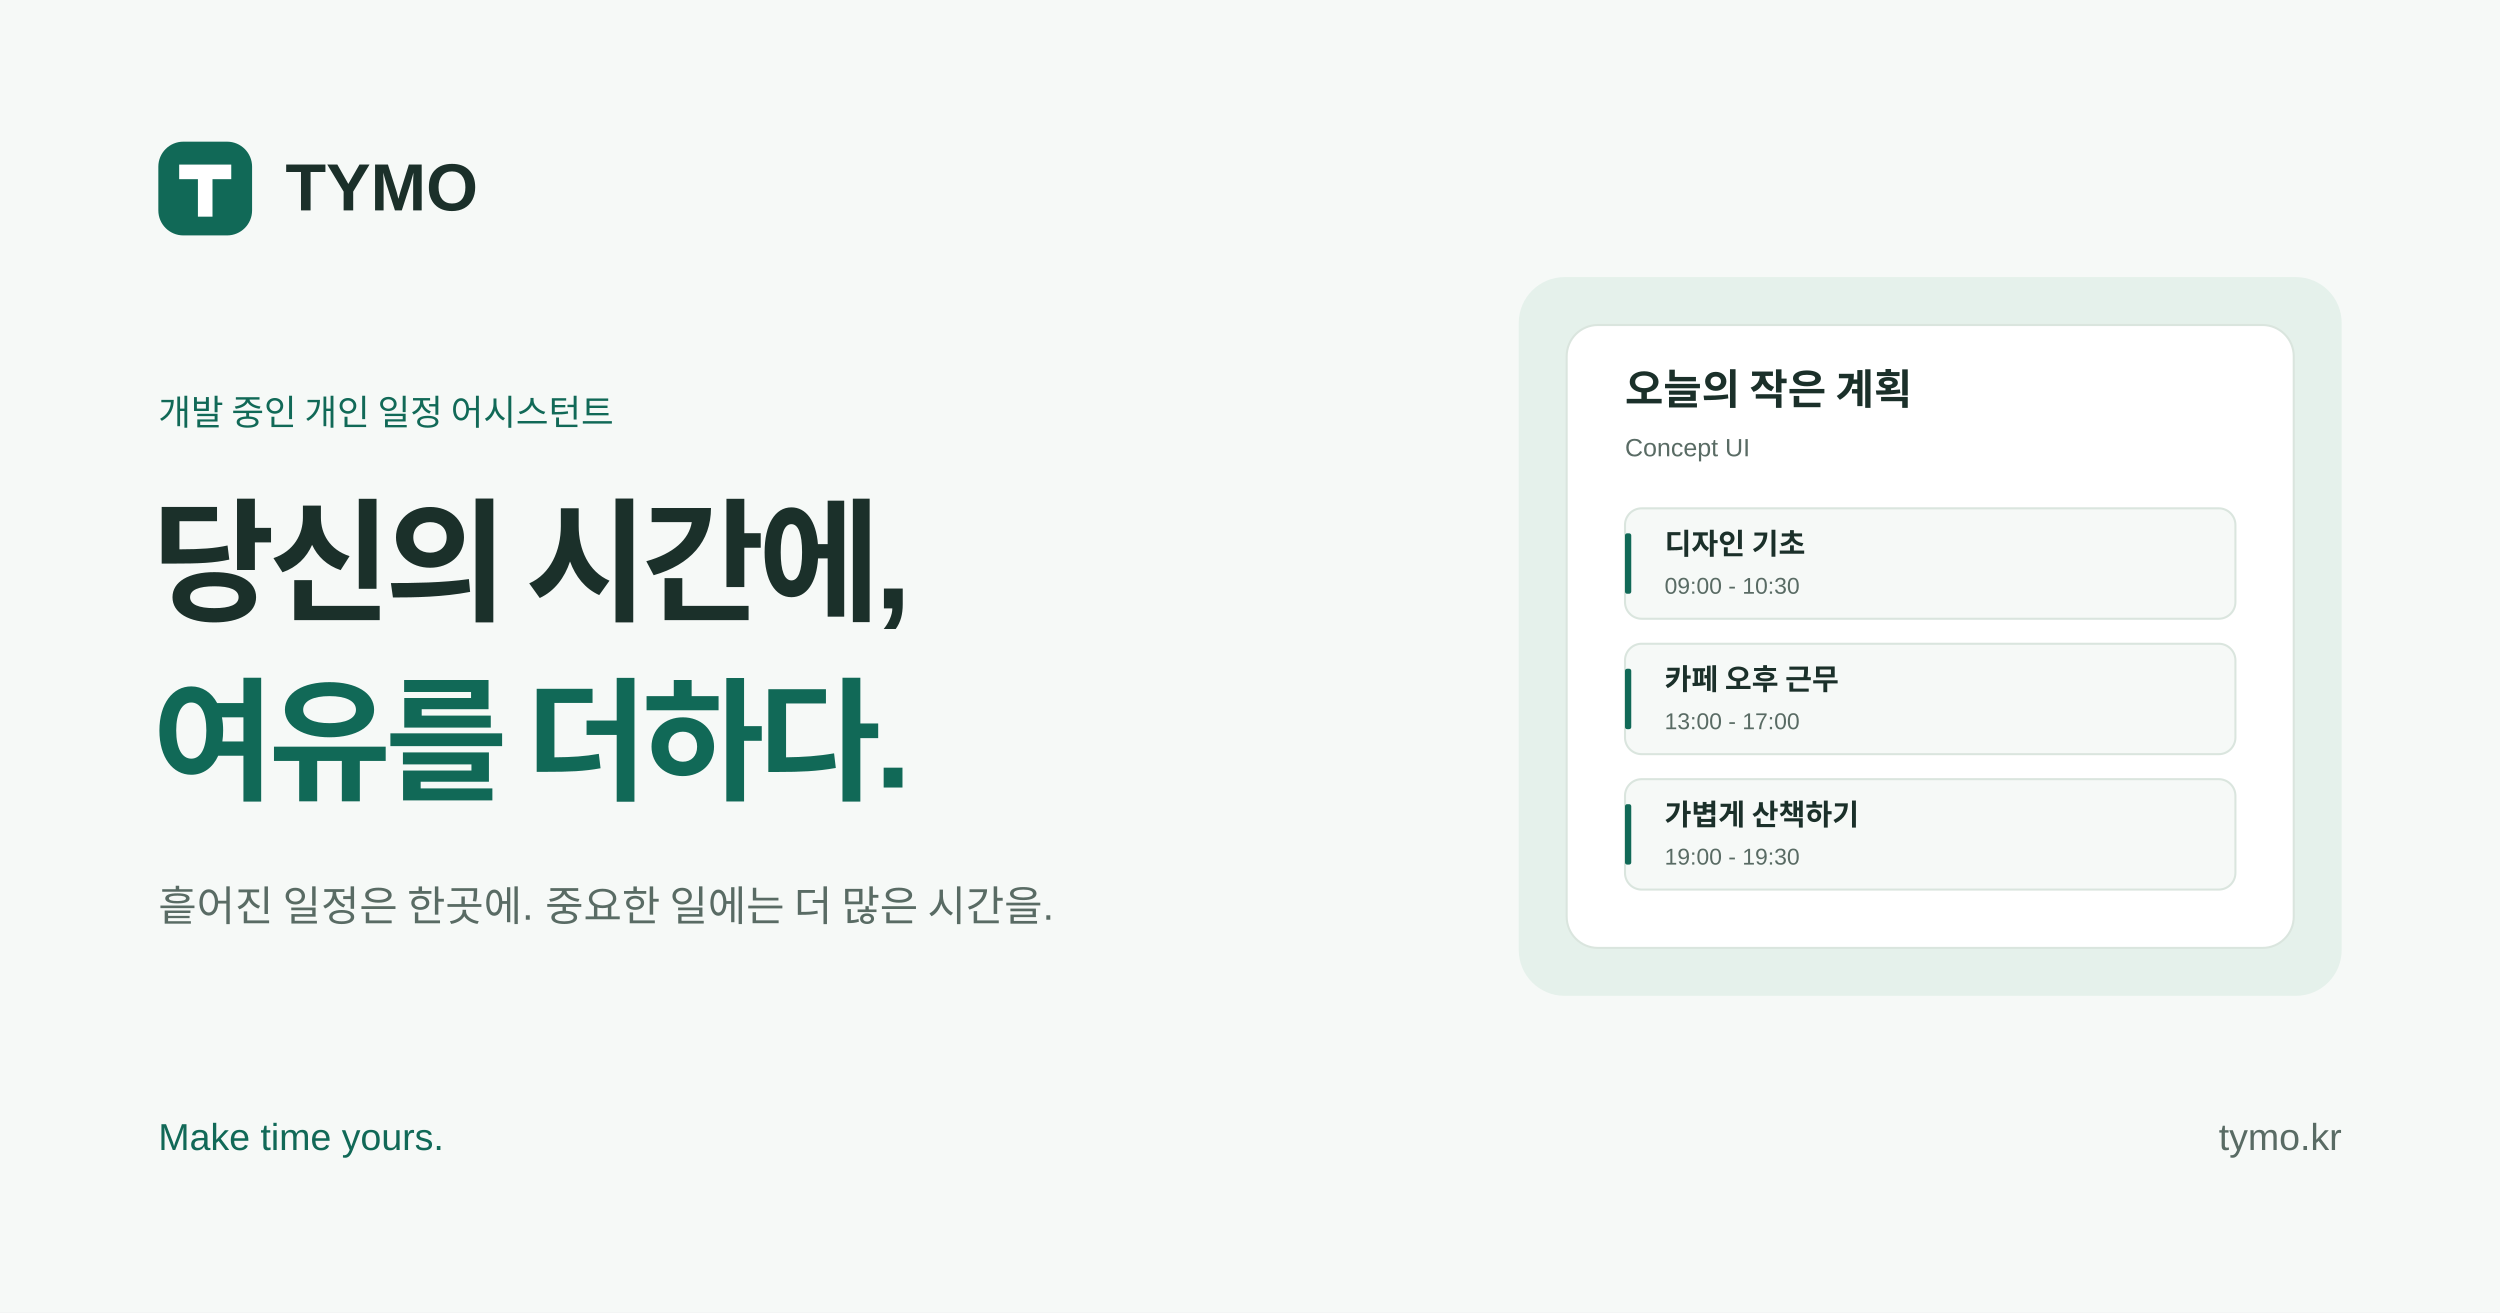
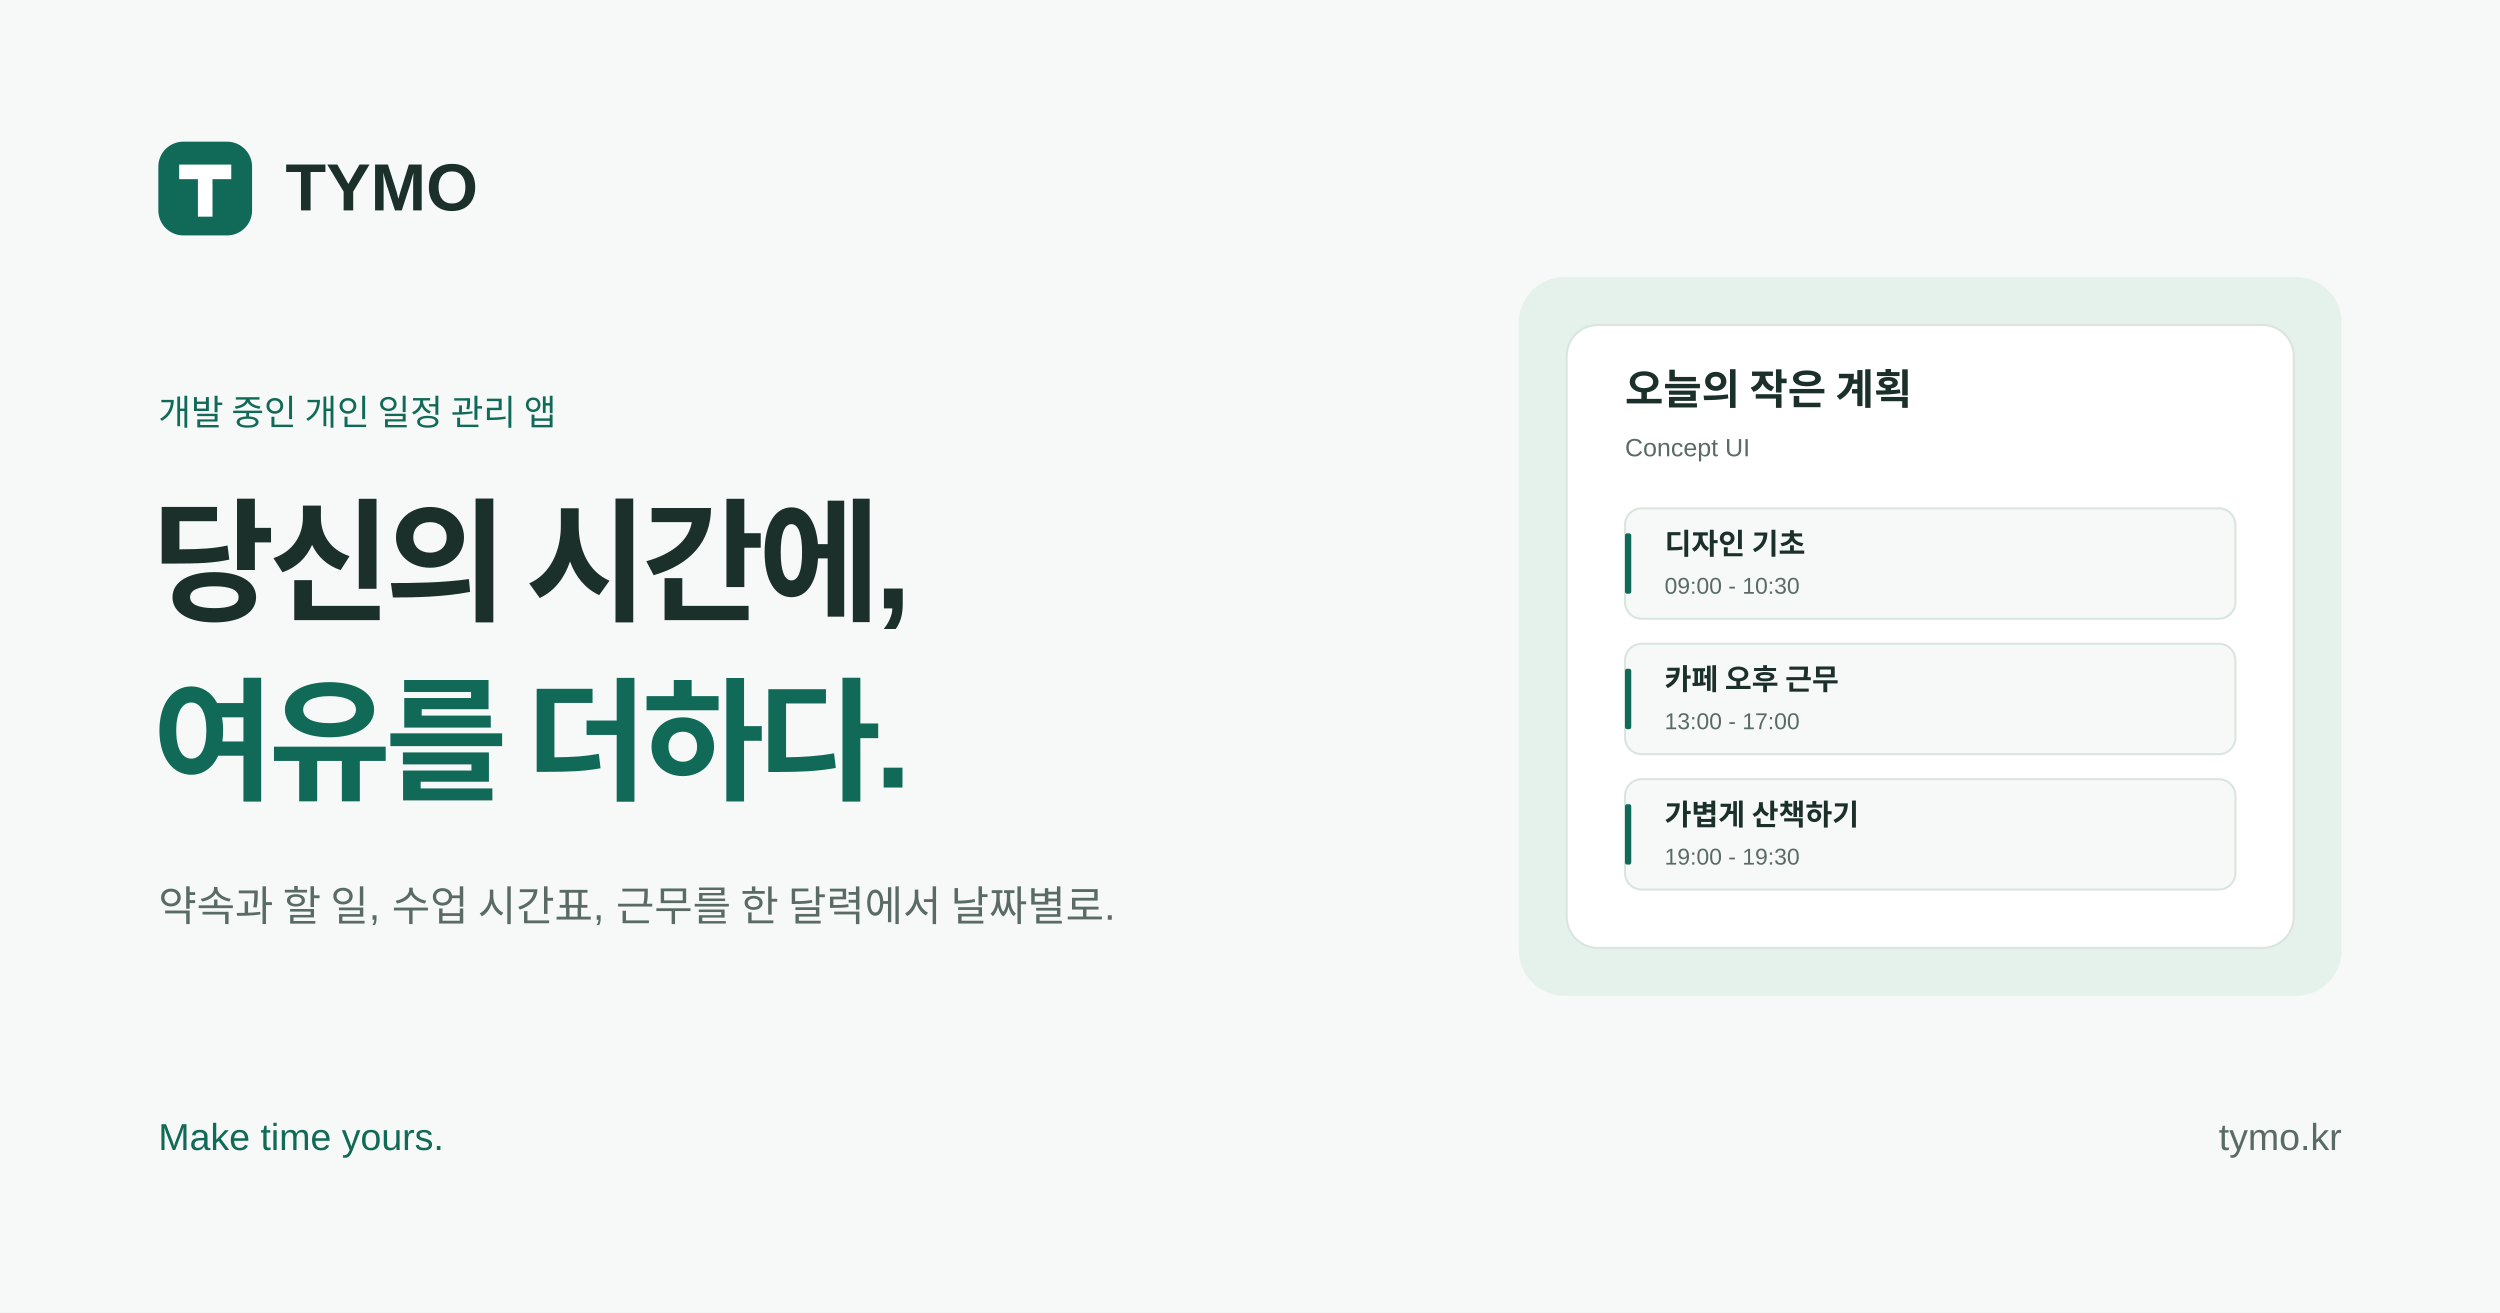
<svg xmlns="http://www.w3.org/2000/svg" width="1200" height="630" viewBox="0 0 1200 630">
  <rect width="1200" height="630" fill="#f6f9f7" />
  <g font-family="Noto Sans KR, Malgun Gothic, Arial, sans-serif">
    <rect x="76" y="68" width="45" height="45" rx="12" fill="#116957" />
    <path d="M86 79h25v7h-9v18h-7V86h-9z" fill="#fff" />
    <text x="137" y="101" font-size="32" font-weight="700" fill="#1b302a">TYMO</text>
-     <text x="76" y="204" font-size="17" fill="#116957">개발 중인 개인 일정 어시스턴트</text>
+     <text x="76" y="204" font-size="17" fill="#116957">개발 중인 개인 일정 관리 앱</text>
    <text x="73" y="293" font-size="64" font-weight="700" letter-spacing="-3" fill="#1b302a">당신의 시간에,</text>
    <text x="73" y="379" font-size="64" font-weight="700" letter-spacing="-3" fill="#116957">여유를 더하다.</text>
-     <text x="76" y="442" font-size="20" fill="#596b64">흩어진 일정은 한곳에. 중요한 일에는 더 많은 시간을.</text>
+     <text x="76" y="442" font-size="20" fill="#596b64">약속과 할 일, 수업 시간표, 근무를 한 달력에서 날짜별로.</text>
    <text x="76" y="552" font-size="18" fill="#116957">Make time yours.</text>
    <text x="1124" y="552" text-anchor="end" font-size="18" fill="#596b64">tymo.kr</text>
    <rect x="729" y="133" width="395" height="345" rx="22" fill="#e5f1eb" />
    <rect x="752" y="156" width="349" height="299" rx="15" fill="#fff" stroke="#dae5de" />
    <text x="780" y="194" font-size="20" font-weight="700" fill="#1b302a">오늘의 작은 계획</text>
    <text x="780" y="219" font-size="12" fill="#596b64">Concept UI</text>
    <g fill="#f6f9f7" stroke="#dae5de">
      <rect x="780" y="244" width="293" height="53" rx="8" />
      <rect x="780" y="309" width="293" height="53" rx="8" />
      <rect x="780" y="374" width="293" height="53" rx="8" />
    </g>
    <g fill="#116957">
      <rect x="780" y="256" width="3" height="29" rx="1" />
      <rect x="780" y="321" width="3" height="29" rx="1" />
      <rect x="780" y="386" width="3" height="29" rx="1" />
    </g>
    <g font-size="14" font-weight="600" fill="#1b302a">
      <text x="799" y="266">디자인 기초</text>
      <text x="799" y="331">카페 오후 근무</text>
      <text x="799" y="396">가볍게 산책하기</text>
    </g>
    <g font-size="11" fill="#596b64">
      <text x="799" y="285">09:00 - 10:30</text>
      <text x="799" y="350">13:00 - 17:00</text>
      <text x="799" y="415">19:00 - 19:30</text>
    </g>
  </g>
</svg>
